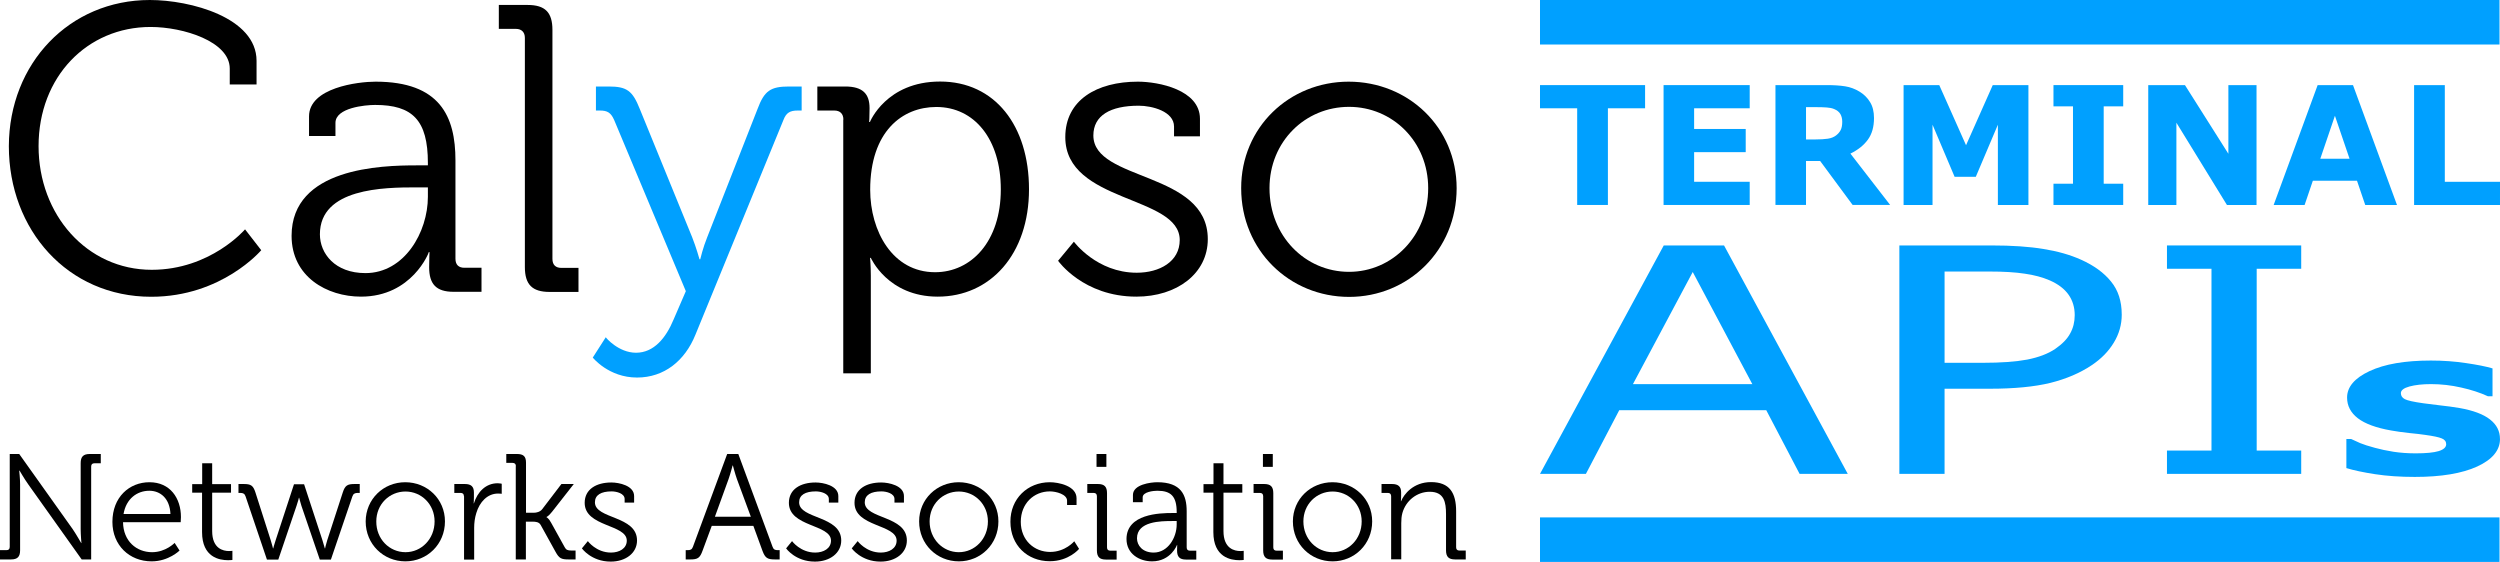
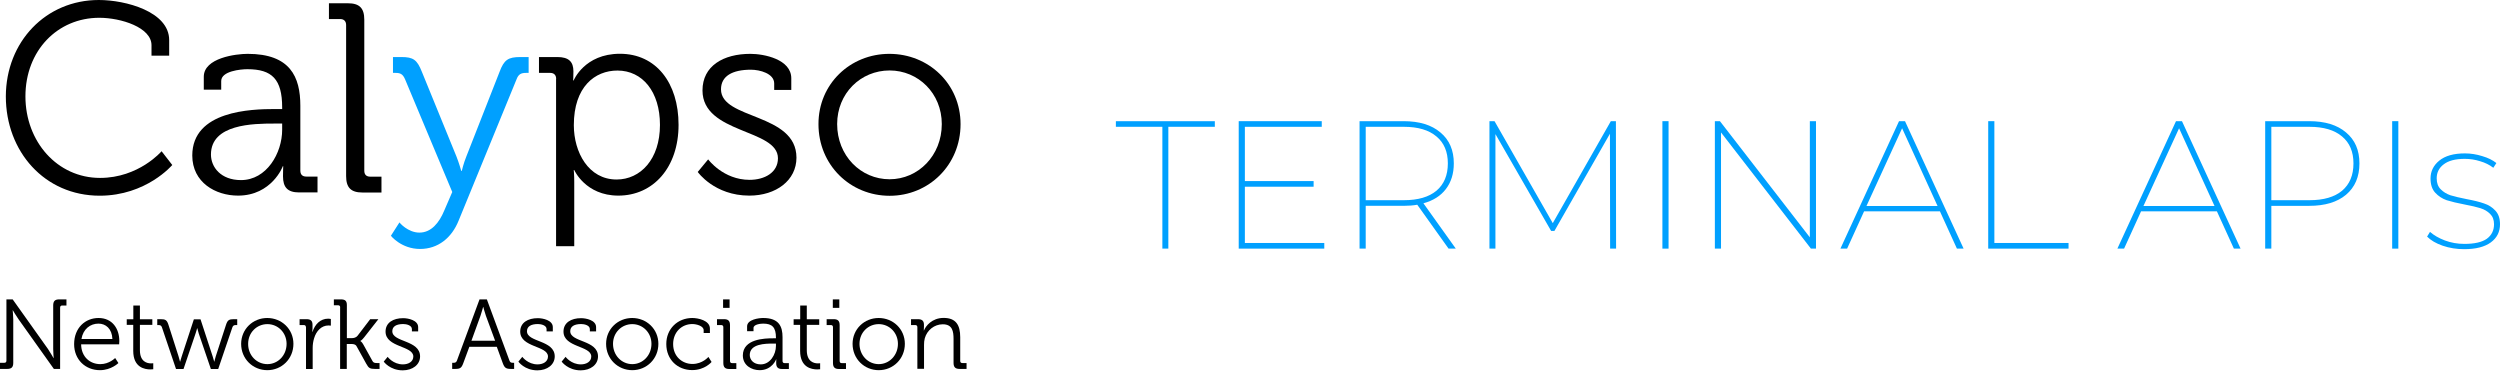
- <svg xmlns="http://www.w3.org/2000/svg" xmlns:xlink="http://www.w3.org/1999/xlink" version="1.1" id="Layer_1" x="0px" y="0px" viewBox="0 0 218 49" xml:space="preserve" width="218" height="49">
+ <svg xmlns="http://www.w3.org/2000/svg" xmlns:xlink="http://www.w3.org/1999/xlink" version="1.1" id="Layer_1" x="0px" y="0px" viewBox="0 0 330.588 48.972" xml:space="preserve" width="330.588" height="48.972">
  <defs id="defs67">
    <linearGradient id="linearGradient1483">
      <stop style="stop-color:#00a0ff;stop-opacity:1;" offset="0" id="stop1479" />
      <stop style="stop-color:#00a0ff;stop-opacity:0;" offset="1" id="stop1481" />
    </linearGradient>
    <linearGradient xlink:href="#linearGradient1483" id="linearGradient1485" x1="176.831" y1="-9.61" x2="285.089" y2="-9.61" gradientUnits="userSpaceOnUse" />
    <linearGradient xlink:href="#linearGradient1483" id="linearGradient1487" x1="177.421" y1="10.465" x2="285.651" y2="10.465" gradientUnits="userSpaceOnUse" />
  </defs>
  <style type="text/css" id="style2"> .st0{fill:#00A0FF;} </style>
  <g id="g18329" transform="matrix(1.102595,0,0,1.109219,-0.7387387,-0.299489)">
    <g id="g10">
      <path d="m 12.52,0.27 c 3.21,0 8.44,1.38 8.44,4.78 V 6.91 H 18.84 V 5.66 c 0,-2.12 -3.66,-3.27 -6.26,-3.27 -5.01,0 -8.86,3.91 -8.86,9.37 0,5.39 3.82,9.72 8.95,9.72 4.65,0 7.38,-3.18 7.38,-3.18 l 1.28,1.64 c 0,0 -3.11,3.66 -8.7,3.66 C 6.02,23.6 1.37,18.34 1.37,11.76 1.39,5.24 6.17,0.27 12.52,0.27 Z" id="path4" />
      <path d="m 33.61,13.27 h 0.9 v -0.19 c 0,-3.37 -1.22,-4.56 -4.17,-4.56 -0.8,0 -3.14,0.22 -3.14,1.41 v 1.03 H 25.11 V 9.42 c 0,-2.25 3.85,-2.73 5.26,-2.73 5.1,0 6.32,2.73 6.32,6.19 v 7.73 c 0,0.48 0.26,0.71 0.71,0.71 h 1.35 v 1.89 h -2.21 c -1.38,0 -1.93,-0.61 -1.93,-1.93 0,-0.71 0.03,-1.19 0.03,-1.19 h -0.06 c 0.03,0 -1.32,3.5 -5.36,3.5 -2.7,0 -5.49,-1.57 -5.49,-4.78 0,-5.35 7.09,-5.54 9.88,-5.54 z m -4.04,8.47 c 3.08,0 4.94,-3.21 4.94,-6 V 15 h -0.93 c -2.54,0 -7.61,0.06 -7.61,3.69 0,1.51 1.19,3.05 3.6,3.05 z" id="path6" />
      <path d="M 42.18,3.25 C 42.18,2.8 41.92,2.54 41.47,2.54 H 40.12 V 0.66 h 2.28 c 1.38,0 1.96,0.58 1.96,1.96 v 18 c 0,0.48 0.26,0.71 0.71,0.71 h 1.35 v 1.89 h -2.28 c -1.38,0 -1.96,-0.58 -1.96,-1.96 z" id="path8" />
    </g>
    <g id="g14">
      <path class="st0" d="m 50.97,28 c 1.41,0 2.37,-1.16 2.98,-2.63 L 54.91,23.16 49.24,9.7 C 48.98,9.12 48.7,8.96 48.12,8.96 H 47.8 V 7.07 h 1 c 1.44,0 1.89,0.32 2.47,1.77 l 4.14,10.08 c 0.32,0.8 0.58,1.73 0.58,1.73 h 0.06 c 0,0 0.22,-0.93 0.55,-1.73 L 60.58,8.84 c 0.54,-1.44 1.03,-1.77 2.5,-1.77 h 0.99 v 1.89 h -0.32 c -0.58,0 -0.9,0.16 -1.12,0.74 l -6.96,16.88 c -0.83,2.05 -2.47,3.37 -4.62,3.37 -2.25,0 -3.5,-1.57 -3.5,-1.57 l 1.03,-1.6 C 48.57,26.81 49.59,28 50.97,28 Z" id="path12" style="fill:#00a0ff;fill-opacity:1" />
    </g>
    <g id="g22">
      <path d="m 67.37,9.67 c 0,-0.45 -0.26,-0.71 -0.71,-0.71 H 65.31 V 7.07 h 2.21 c 1.38,0 1.92,0.58 1.92,1.7 0,0.64 -0.03,1.09 -0.03,1.09 h 0.06 c 0,0 1.28,-3.18 5.55,-3.18 4.33,0 7.03,3.47 7.03,8.47 0,5.1 -3.05,8.44 -7.22,8.44 -3.95,0 -5.29,-3.05 -5.29,-3.05 h -0.06 c 0,0 0.06,0.58 0.06,1.41 v 7.67 H 67.36 V 9.67 Z m 7.25,12 c 2.86,0 5.2,-2.41 5.2,-6.51 0,-3.95 -2.09,-6.48 -5.1,-6.48 -2.7,0 -5.23,1.93 -5.23,6.51 0,3.24 1.76,6.48 5.13,6.48 z" id="path16" />
      <path d="m 85.6,19.27 c 0,0 1.8,2.44 4.97,2.44 1.8,0 3.4,-0.87 3.4,-2.57 0,-3.53 -9.05,-2.89 -9.05,-8.09 0,-2.92 2.5,-4.36 5.74,-4.36 1.64,0 4.91,0.64 4.91,2.92 v 1.38 h -2.05 v -0.77 c 0,-1.19 -1.73,-1.64 -2.79,-1.64 -2.25,0 -3.59,0.77 -3.59,2.34 0,3.63 9.05,2.79 9.05,8.15 0,2.7 -2.44,4.52 -5.65,4.52 -4.2,0 -6.19,-2.82 -6.19,-2.82 z" id="path18" />
      <path d="m 107.33,6.69 c 4.72,0 8.54,3.59 8.54,8.38 0,4.88 -3.82,8.54 -8.5,8.54 -4.72,0 -8.54,-3.66 -8.54,-8.54 -0.01,-4.79 3.81,-8.38 8.5,-8.38 z m 0.03,14.95 c 3.43,0 6.26,-2.82 6.26,-6.58 0,-3.66 -2.82,-6.39 -6.26,-6.39 -3.47,0 -6.29,2.73 -6.29,6.39 0,3.76 2.82,6.58 6.29,6.58 z" id="path20" />
    </g>
    <g id="g62">
      <path d="m 0.67,43.52 h 0.51 c 0.17,0 0.26,-0.08 0.26,-0.26 v -7.3 h 0.75 l 4.23,5.91 c 0.28,0.41 0.67,1.09 0.67,1.09 h 0.02 c 0,0 -0.06,-0.65 -0.06,-1.09 v -5.19 c 0,-0.51 0.21,-0.72 0.72,-0.72 h 0.87 v 0.73 h -0.5 c -0.17,0 -0.26,0.08 -0.26,0.26 v 7.3 H 7.13 L 2.9,38.34 C 2.61,37.94 2.22,37.27 2.22,37.27 H 2.19 c 0,0 0.07,0.64 0.07,1.07 v 5.19 c 0,0.51 -0.21,0.72 -0.72,0.72 H 0.67 Z" id="path24" />
      <path d="m 12.49,38.18 c 1.64,0 2.49,1.26 2.49,2.74 0,0.14 -0.02,0.4 -0.02,0.4 H 10.4 c 0.02,1.5 1.07,2.36 2.3,2.36 1.08,0 1.78,-0.73 1.78,-0.73 l 0.39,0.6 c 0,0 -0.86,0.85 -2.21,0.85 -1.76,0 -3.1,-1.27 -3.1,-3.1 0,-1.95 1.34,-3.12 2.93,-3.12 z m 1.66,2.5 c -0.05,-1.23 -0.8,-1.83 -1.67,-1.83 -0.98,0 -1.84,0.64 -2.04,1.83 z" id="path26" />
      <path d="m 16.65,39 h -0.78 v -0.67 h 0.79 v -1.64 h 0.79 v 1.64 h 1.49 V 39 h -1.49 v 3.02 c 0,1.39 0.88,1.57 1.33,1.57 0.17,0 0.27,-0.02 0.27,-0.02 v 0.72 c 0,0 -0.14,0.02 -0.34,0.02 -0.68,0 -2.06,-0.22 -2.06,-2.21 z" id="path28" />
      <path d="m 20.09,39.29 c -0.07,-0.21 -0.2,-0.27 -0.41,-0.27 h -0.15 v -0.7 h 0.41 c 0.57,0 0.75,0.11 0.93,0.66 l 1.21,3.76 c 0.09,0.28 0.18,0.64 0.18,0.64 h 0.02 c 0,0 0.09,-0.35 0.19,-0.64 l 1.45,-4.4 h 0.8 l 1.45,4.4 c 0.09,0.28 0.19,0.64 0.19,0.64 h 0.02 c 0,0 0.07,-0.34 0.17,-0.64 l 1.23,-3.76 c 0.18,-0.55 0.37,-0.66 0.93,-0.66 h 0.41 v 0.7 h -0.17 c -0.2,0 -0.34,0.06 -0.41,0.27 l -1.7,4.97 H 25.96 L 24.51,40.04 C 24.42,39.75 24.33,39.4 24.33,39.4 h -0.02 c 0,0 -0.08,0.34 -0.19,0.64 l -1.44,4.22 h -0.9 z" id="path30" />
      <path d="m 32.72,38.18 c 1.73,0 3.14,1.32 3.14,3.08 0,1.79 -1.4,3.14 -3.13,3.14 -1.73,0 -3.14,-1.34 -3.14,-3.14 0.01,-1.76 1.41,-3.08 3.13,-3.08 z m 0.02,5.5 c 1.26,0 2.3,-1.04 2.3,-2.42 0,-1.34 -1.04,-2.35 -2.3,-2.35 -1.27,0 -2.31,1 -2.31,2.35 -0.01,1.38 1.03,2.42 2.31,2.42 z" id="path32" />
      <path d="m 37.36,39.28 c 0,-0.17 -0.09,-0.26 -0.26,-0.26 h -0.5 v -0.7 h 0.83 c 0.5,0 0.72,0.2 0.72,0.67 v 0.4 c 0,0.25 -0.02,0.45 -0.02,0.45 h 0.02 c 0.28,-0.9 0.94,-1.58 1.88,-1.58 0.17,0 0.32,0.04 0.32,0.04 v 0.79 c 0,0 -0.14,-0.02 -0.29,-0.02 -0.84,0 -1.46,0.66 -1.72,1.53 -0.12,0.38 -0.17,0.78 -0.17,1.16 v 2.5 h -0.8 v -4.98 z" id="path34" />
      <path d="m 41.47,36.92 c 0,-0.17 -0.09,-0.26 -0.26,-0.26 h -0.5 v -0.7 h 0.84 c 0.51,0 0.72,0.18 0.72,0.68 v 3.94 h 0.61 c 0.22,0 0.51,-0.07 0.67,-0.28 l 1.52,-1.98 h 0.98 l -1.71,2.17 c -0.29,0.37 -0.45,0.42 -0.45,0.42 v 0.02 c 0,0 0.18,0.08 0.37,0.44 l 1.07,1.92 c 0.11,0.2 0.22,0.26 0.54,0.26 h 0.32 v 0.7 h -0.55 c -0.59,0 -0.75,-0.09 -1.03,-0.59 L 43.43,41.54 C 43.3,41.3 43.02,41.28 42.8,41.28 h -0.54 v 2.97 h -0.8 v -7.33 z" id="path36" />
      <path d="m 47.16,42.81 c 0,0 0.66,0.9 1.83,0.9 0.66,0 1.25,-0.32 1.25,-0.94 0,-1.3 -3.33,-1.06 -3.33,-2.97 0,-1.07 0.92,-1.6 2.11,-1.6 0.6,0 1.8,0.24 1.8,1.07 v 0.51 H 50.07 V 39.5 c 0,-0.44 -0.64,-0.6 -1.03,-0.6 -0.83,0 -1.32,0.28 -1.32,0.86 0,1.33 3.33,1.03 3.33,3 0,0.99 -0.9,1.66 -2.08,1.66 -1.54,0 -2.28,-1.04 -2.28,-1.04 z" id="path38" />
      <path d="m 54.9,43.52 h 0.15 c 0.21,0 0.34,-0.04 0.42,-0.26 l 2.71,-7.3 h 0.88 l 2.71,7.3 c 0.08,0.22 0.2,0.26 0.42,0.26 h 0.14 v 0.73 h -0.38 c -0.59,0 -0.77,-0.12 -0.98,-0.68 l -0.72,-1.96 h -3.29 l -0.73,1.96 c -0.21,0.57 -0.38,0.68 -0.97,0.68 H 54.9 Z m 5.15,-2.63 -1.1,-2.96 c -0.14,-0.39 -0.32,-1.07 -0.32,-1.07 h -0.02 c 0,0 -0.18,0.68 -0.32,1.07 l -1.08,2.96 z" id="path40" />
      <path d="m 63.31,42.81 c 0,0 0.66,0.9 1.83,0.9 0.66,0 1.25,-0.32 1.25,-0.94 0,-1.3 -3.33,-1.06 -3.33,-2.97 0,-1.07 0.92,-1.6 2.11,-1.6 0.6,0 1.8,0.24 1.8,1.07 v 0.51 H 66.22 V 39.5 c 0,-0.44 -0.64,-0.6 -1.03,-0.6 -0.83,0 -1.32,0.28 -1.32,0.86 0,1.33 3.33,1.03 3.33,3 0,0.99 -0.9,1.66 -2.08,1.66 -1.55,0 -2.28,-1.04 -2.28,-1.04 z" id="path42" />
      <path d="m 68.5,42.81 c 0,0 0.66,0.9 1.83,0.9 0.66,0 1.25,-0.32 1.25,-0.94 0,-1.3 -3.33,-1.06 -3.33,-2.97 0,-1.07 0.92,-1.6 2.11,-1.6 0.6,0 1.8,0.24 1.8,1.07 v 0.51 H 71.41 V 39.5 c 0,-0.44 -0.64,-0.6 -1.03,-0.6 -0.83,0 -1.32,0.28 -1.32,0.86 0,1.33 3.33,1.03 3.33,3 0,0.99 -0.9,1.66 -2.08,1.66 -1.54,0 -2.28,-1.04 -2.28,-1.04 z" id="path44" />
      <path d="m 76.49,38.18 c 1.73,0 3.14,1.32 3.14,3.08 0,1.79 -1.4,3.14 -3.13,3.14 -1.73,0 -3.14,-1.34 -3.14,-3.14 0,-1.76 1.41,-3.08 3.13,-3.08 z m 0.01,5.5 c 1.26,0 2.3,-1.04 2.3,-2.42 0,-1.34 -1.04,-2.35 -2.3,-2.35 -1.27,0 -2.31,1 -2.31,2.35 0,1.38 1.04,2.42 2.31,2.42 z" id="path46" />
      <path d="m 83.7,38.18 c 0.67,0 2.11,0.28 2.11,1.26 v 0.53 h -0.75 v -0.34 c 0,-0.5 -0.86,-0.73 -1.36,-0.73 -1.27,0 -2.3,0.96 -2.3,2.39 0,1.46 1.07,2.37 2.32,2.37 1.21,0 1.91,-0.84 1.91,-0.84 l 0.38,0.6 c 0,0 -0.8,0.97 -2.32,0.97 -1.77,0 -3.11,-1.26 -3.11,-3.1 -0.01,-1.81 1.35,-3.11 3.12,-3.11 z" id="path48" />
      <path d="m 87.42,39.28 c 0,-0.17 -0.09,-0.26 -0.26,-0.26 h -0.5 v -0.7 h 0.84 c 0.51,0 0.72,0.21 0.72,0.72 v 4.26 c 0,0.18 0.09,0.26 0.26,0.26 h 0.5 v 0.7 h -0.84 c -0.51,0 -0.72,-0.21 -0.72,-0.72 z m -0.03,-3.32 h 0.78 v 1.01 h -0.78 z" id="path50" />
      <path d="m 93.4,40.6 h 0.33 v -0.07 c 0,-1.24 -0.45,-1.68 -1.53,-1.68 -0.29,0 -1.16,0.08 -1.16,0.52 v 0.38 h -0.77 v -0.57 c 0,-0.83 1.42,-1 1.93,-1 1.88,0 2.32,1 2.32,2.28 v 2.84 c 0,0.18 0.09,0.26 0.26,0.26 h 0.5 v 0.7 h -0.81 c -0.51,0 -0.71,-0.22 -0.71,-0.71 0,-0.26 0.01,-0.44 0.01,-0.44 h -0.02 c 0.01,0 -0.48,1.29 -1.97,1.29 -0.99,0 -2.02,-0.58 -2.02,-1.76 0.01,-1.97 2.61,-2.04 3.64,-2.04 z m -1.49,3.11 c 1.13,0 1.82,-1.18 1.82,-2.21 v -0.27 h -0.34 c -0.93,0 -2.8,0.02 -2.8,1.36 0,0.56 0.44,1.12 1.32,1.12 z" id="path52" />
      <path d="m 96.63,39 h -0.78 v -0.67 h 0.79 v -1.64 h 0.79 v 1.64 h 1.49 V 39 h -1.49 v 3.02 c 0,1.39 0.88,1.57 1.33,1.57 0.17,0 0.27,-0.02 0.27,-0.02 v 0.72 c 0,0 -0.14,0.02 -0.34,0.02 -0.68,0 -2.06,-0.22 -2.06,-2.21 z" id="path54" />
      <path d="m 100.57,39.28 c 0,-0.17 -0.09,-0.26 -0.26,-0.26 h -0.5 v -0.7 h 0.84 c 0.51,0 0.72,0.21 0.72,0.72 v 4.26 c 0,0.18 0.09,0.26 0.26,0.26 h 0.5 v 0.7 h -0.84 c -0.51,0 -0.72,-0.21 -0.72,-0.72 z m -0.02,-3.32 h 0.78 v 1.01 h -0.78 z" id="path56" />
      <path d="m 106.05,38.18 c 1.73,0 3.14,1.32 3.14,3.08 0,1.79 -1.4,3.14 -3.13,3.14 -1.73,0 -3.14,-1.34 -3.14,-3.14 0,-1.76 1.41,-3.08 3.13,-3.08 z m 0.01,5.5 c 1.26,0 2.3,-1.04 2.3,-2.42 0,-1.34 -1.04,-2.35 -2.3,-2.35 -1.27,0 -2.31,1 -2.31,2.35 0,1.38 1.04,2.42 2.31,2.42 z" id="path58" />
      <path d="m 110.69,39.28 c 0,-0.17 -0.09,-0.26 -0.26,-0.26 h -0.5 v -0.7 h 0.83 c 0.5,0 0.72,0.21 0.72,0.66 v 0.27 c 0,0.24 -0.02,0.42 -0.02,0.42 h 0.02 c 0.21,-0.54 0.97,-1.5 2.36,-1.5 1.47,0 1.99,0.84 1.99,2.3 v 2.82 c 0,0.18 0.09,0.26 0.26,0.26 h 0.5 v 0.7 h -0.84 c -0.51,0 -0.72,-0.21 -0.72,-0.72 v -2.84 c 0,-0.93 -0.14,-1.76 -1.29,-1.76 -1.01,0 -1.89,0.7 -2.16,1.67 -0.07,0.25 -0.09,0.52 -0.09,0.8 v 2.84 h -0.8 z" id="path60" />
    </g>
  </g>
-   <g id="g8190" transform="matrix(0.7029932,0,0,0.7029932,9.355902,22.92235)">
-     <g id="text1524" style="font-weight:bold;font-size:14.749px;line-height:10.975px;font-family:'Courier New';-inkscape-font-specification:'Courier New, Bold';letter-spacing:0px;word-spacing:0px;stroke-width:1.106px" />
-     <g id="text1524-1" style="font-weight:bold;font-size:16px;line-height:10px;font-family:'Open Sans';-inkscape-font-specification:'Open Sans, Bold';letter-spacing:0px;word-spacing:0px;stroke-width:1px" />
-     <path id="rect92030" style="vector-effect:none;fill:#00a0ff;fill-rule:evenodd;stroke-width:0.22;stop-color:#000000" d="m 177.714,-32.607 h 119.02 v 5.522 H 177.714 Z" />
-     <path id="rect92030-8" style="vector-effect:none;fill:#00a0ff;fill-rule:evenodd;stroke-width:0.22;stop-color:#000000" d="m 177.714,31.573 h 119.02 v 5.522 H 177.714 Z" />
+   <g id="g8190" transform="matrix(0.7029932,0,0,0.7029932,9.355902,25.98206)">
+     <text xml:space="preserve" style="font-style:normal;font-variant:normal;font-weight:bold;font-stretch:normal;font-size:14.749px;line-height:10.975px;font-family:'Courier New';-inkscape-font-specification:'Courier New, Bold';font-variant-ligatures:normal;font-variant-caps:normal;font-variant-numeric:normal;font-variant-east-asian:normal;letter-spacing:0px;word-spacing:0px;fill:#000000;fill-opacity:1;stroke:none;stroke-width:1.106px;stroke-linecap:butt;stroke-linejoin:miter;stroke-opacity:1" x="-15.793" y="48.274" id="text1524">
+       <tspan x="-15.793" y="48.274" style="font-style:normal;font-variant:normal;font-weight:bold;font-stretch:normal;font-size:14.749px;font-family:'Courier New';-inkscape-font-specification:'Courier New, Bold';font-variant-ligatures:normal;font-variant-caps:normal;font-variant-numeric:normal;font-variant-east-asian:normal;stroke-width:1.106px" id="tspan12437" />
+     </text>
+     <text xml:space="preserve" style="font-style:normal;font-variant:normal;font-weight:bold;font-stretch:normal;font-size:16px;line-height:10px;font-family:'Open Sans';-inkscape-font-specification:'Open Sans, Bold';font-variant-ligatures:normal;font-variant-caps:normal;font-variant-numeric:normal;font-variant-east-asian:normal;letter-spacing:0px;word-spacing:0px;fill:#000000;fill-opacity:1;stroke:none;stroke-width:1px;stroke-linecap:butt;stroke-linejoin:miter;stroke-opacity:1" x="124.893" y="39.222" id="text1524-1">
+       <tspan x="124.893" y="39.222" id="tspan1528-7" style="font-style:normal;font-variant:normal;font-weight:bold;font-stretch:normal;font-size:16px;font-family:'Open Sans';-inkscape-font-specification:'Open Sans, Bold';font-variant-ligatures:normal;font-variant-caps:normal;font-variant-numeric:normal;font-variant-east-asian:normal" />
+     </text>
+     <g id="g993" style="fill:#039efd;fill-opacity:1" />
    <g id="text6123" style="font-size:56.9px;line-height:1.25;stroke-width:1.422" />
-     <g aria-label="TERMINAL" transform="scale(0.9967628,1.003248)" id="text19958" style="font-weight:bold;font-size:20.384px;line-height:1.25;-inkscape-font-specification:'sans-serif, Bold';fill:#00a0ff;stroke-width:0.51">
-       <path d="m 191.369,-19.113 h -4.628 v 11.954 h -3.822 V -19.113 h -4.628 v -2.866 h 13.078 z" id="path1513" />
-       <path d="M 204.388,-7.159 H 193.669 V -21.979 h 10.719 v 2.866 h -6.917 v 2.558 h 6.42 v 2.866 h -6.42 v 3.663 h 6.917 z" id="path1515" />
-       <path d="m 215.904,-17.441 q 0,-0.557 -0.229,-0.955 -0.229,-0.398 -0.786,-0.627 -0.388,-0.159 -0.906,-0.189 -0.518,-0.04 -1.204,-0.04 h -1.383 v 3.991 h 1.174 q 0.916,0 1.533,-0.09 0.617,-0.09 1.035,-0.408 0.398,-0.309 0.577,-0.677 0.189,-0.378 0.189,-1.005 z m 5.962,10.281 h -4.668 l -4.041,-5.434 h -1.762 v 5.434 h -3.802 V -21.979 h 6.41 q 1.314,0 2.259,0.149 0.946,0.149 1.772,0.647 0.836,0.498 1.324,1.294 0.498,0.786 0.498,1.981 0,1.642 -0.766,2.677 -0.756,1.035 -2.17,1.722 z" id="path1517" />
-       <path d="m 239.074,-7.159 h -3.802 v -9.923 l -2.747,6.44 h -2.638 l -2.747,-6.44 v 9.923 h -3.603 V -21.979 h 4.439 l 3.334,7.435 3.324,-7.435 h 4.439 z" id="path1519" />
-       <path d="m 250.869,-7.159 h -8.679 v -2.628 h 2.429 v -9.565 h -2.429 v -2.628 h 8.679 v 2.628 h -2.429 v 9.565 h 2.429 z" id="path1521" />
-       <path d="m 267.46,-7.159 h -3.683 l -6.29,-10.172 v 10.172 h -3.503 V -21.979 h 4.568 l 5.404,8.49 v -8.49 h 3.503 z" id="path1523" />
-       <path d="m 284.938,-7.159 h -3.951 l -1.025,-2.996 h -5.494 l -1.025,2.996 h -3.852 l 5.474,-14.82 h 4.399 z m -5.902,-5.713 -1.821,-5.315 -1.821,5.315 z" id="path1525" />
-       <path d="M 297.757,-7.159 H 287.068 V -21.979 h 3.822 v 11.954 h 6.868 z" id="path1527" />
-     </g>
-     <g aria-label="APIs" transform="scale(1.219941,0.8197117)" id="text19958-7" style="font-size:47.544px;line-height:0;-inkscape-font-specification:'sans-serif, Normal';fill:#00a0ff;stroke-width:1.189">
-       <path d="m 176.968,31.93 h -4.898 l -3.389,-9.634 h -14.95 l -3.389,9.634 h -4.666 l 12.582,-34.567 h 6.129 z M 167.264,18.35 161.205,1.38 155.123,18.35 Z" style="line-height:0.85" id="path1504" />
-       <path d="m 204.826,7.81 q 0,2.298 -0.813,4.272 -0.789,1.95 -2.229,3.389 -1.788,1.788 -4.225,2.693 -2.438,0.882 -6.152,0.882 h -4.597 V 31.93 h -4.597 V -2.637 h 9.379 q 3.111,0 5.27,0.534 2.159,0.511 3.83,1.625 1.973,1.323 3.041,3.297 1.091,1.973 1.091,4.991 z m -4.782,0.116 q 0,-1.788 -0.627,-3.111 -0.627,-1.323 -1.904,-2.159 -1.114,-0.72 -2.554,-1.021 -1.416,-0.325 -3.598,-0.325 h -4.55 v 13.813 h 3.877 q 2.786,0 4.527,-0.488 1.741,-0.511 2.832,-1.602 1.091,-1.114 1.532,-2.345 0.464,-1.23 0.464,-2.763 z" style="line-height:0.85" id="path1506" />
-       <path d="m 223.073,31.93 h -13.65 v -3.529 h 4.527 V 0.892 h -4.527 V -2.637 h 13.65 v 3.529 h -4.527 V 28.402 h 4.527 z" style="line-height:0.85" id="path1508" />
-       <path d="m 243.285,26.64 q 0,2.586 -2.318,4.176 -2.319,1.575 -6.346,1.575 -2.229,0 -4.043,-0.416 -1.813,-0.416 -2.913,-0.921 v -4.399 h 0.49 q 0.401,0.282 0.921,0.624 0.535,0.327 1.501,0.713 0.832,0.342 1.887,0.594 1.055,0.238 2.259,0.238 1.575,0 2.333,-0.342 0.758,-0.357 0.758,-1.04 0,-0.609 -0.446,-0.877 -0.446,-0.282 -1.694,-0.535 -0.594,-0.134 -1.62,-0.282 -1.011,-0.163 -1.843,-0.386 -2.274,-0.594 -3.374,-1.843 -1.1,-1.263 -1.1,-3.136 0,-2.408 2.274,-3.998 2.289,-1.605 6.242,-1.605 1.873,0 3.582,0.386 1.724,0.372 2.69,0.803 v 4.221 h -0.461 q -1.189,-0.817 -2.72,-1.323 -1.516,-0.52 -3.076,-0.52 -1.293,0 -2.185,0.357 -0.877,0.357 -0.877,1.011 0,0.594 0.401,0.907 0.401,0.312 1.887,0.624 0.817,0.163 1.754,0.327 0.951,0.149 1.902,0.386 2.11,0.55 3.121,1.739 1.011,1.174 1.011,2.943 z" style="font-weight:bold;font-size:30.438px;-inkscape-font-specification:'sans-serif, Bold'" id="path1510" />
+     <g aria-label="TERMINAL APIs" transform="scale(0.9967628,1.003248)" id="text19958-7" style="font-weight:bold;font-size:34.14px;line-height:1.25;-inkscape-font-specification:'sans-serif, Bold';fill:#00a0ff;stroke-width:0.51">
+       <path d="m 206.004,-13.063 h -8.774 v -1.058 h 18.674 v 1.058 h -8.774 V 9.776 h -1.127 z" style="font-family:Montserrat;-inkscape-font-specification:'Montserrat,  weight=275';text-align:center;text-anchor:middle" id="path512" />
+       <path d="M 236.559,8.718 V 9.776 H 220.411 V -14.121 h 15.67 v 1.058 h -14.509 v 10.174 h 12.973 v 1.058 H 221.572 V 8.718 Z" style="font-family:Montserrat;-inkscape-font-specification:'Montserrat,  weight=275';text-align:center;text-anchor:middle" id="path514" />
+       <path d="m 260.013,9.776 -5.906,-8.228 q -1.161,0.205 -2.595,0.205 h -7.135 v 8.023 h -1.161 V -14.121 h 8.296 q 4.472,0 6.965,2.117 2.526,2.083 2.526,5.804 0,2.868 -1.502,4.814 -1.468,1.912 -4.233,2.663 l 6.111,8.501 z m -8.432,-9.081 q 3.994,0 6.145,-1.775 2.151,-1.809 2.151,-5.121 0,-3.277 -2.151,-5.053 -2.151,-1.809 -6.145,-1.809 h -7.203 V 0.695 Z" style="font-family:Montserrat;-inkscape-font-specification:'Montserrat,  weight=275';text-align:center;text-anchor:middle" id="path516" />
+       <path d="m 290.5,9.776 -0.034,-21.542 -10.481,18.231 h -0.615 L 268.856,-11.697 V 9.776 h -1.127 V -14.121 h 0.956 l 10.993,19.118 10.959,-19.118 h 0.956 l 0.034,23.898 z" style="font-family:Montserrat;-inkscape-font-specification:'Montserrat,  weight=275';text-align:center;text-anchor:middle" id="path518" />
+       <path d="m 300.367,-14.121 h 1.161 V 9.776 h -1.161 z" style="font-family:Montserrat;-inkscape-font-specification:'Montserrat,  weight=275';text-align:center;text-anchor:middle" id="path520" />
+       <path d="M 329.351,-14.121 V 9.776 h -0.956 L 311.428,-12.005 V 9.776 h -1.161 V -14.121 h 0.956 L 328.19,7.66 V -14.121 Z" style="font-family:Montserrat;-inkscape-font-specification:'Montserrat,  weight=275';text-align:center;text-anchor:middle" id="path522" />
+       <path d="m 352.737,2.778 h -14.305 l -3.209,6.999 h -1.263 l 11.061,-23.898 h 1.127 l 11.061,23.898 h -1.263 z m -0.444,-0.99 -6.691,-14.578 -6.726,14.578 z" style="font-family:Montserrat;-inkscape-font-specification:'Montserrat,  weight=275';text-align:center;text-anchor:middle" id="path524" />
+       <path d="m 361.852,-14.121 h 1.161 V 8.718 h 13.997 v 1.058 h -15.158 z" style="font-family:Montserrat;-inkscape-font-specification:'Montserrat,  weight=275';text-align:center;text-anchor:middle" id="path526" />
+       <path d="m 405.005,2.778 h -14.305 l -3.209,6.999 h -1.263 L 397.289,-14.121 h 1.127 l 11.061,23.898 h -1.263 z m -0.444,-0.99 -6.691,-14.578 -6.726,14.578 z" style="font-family:Montserrat;-inkscape-font-specification:'Montserrat,  weight=275';text-align:center;text-anchor:middle" id="path528" />
+       <path d="m 422.416,-14.121 q 4.472,0 6.965,2.117 2.526,2.083 2.526,5.804 0,3.755 -2.526,5.872 -2.492,2.083 -6.965,2.083 h -7.135 v 8.023 h -1.161 V -14.121 Z m 0.068,14.817 q 3.994,0 6.145,-1.775 2.151,-1.809 2.151,-5.121 0,-3.277 -2.151,-5.053 -2.151,-1.809 -6.145,-1.809 h -7.203 V 0.695 Z" style="font-family:Montserrat;-inkscape-font-specification:'Montserrat,  weight=275';text-align:center;text-anchor:middle" id="path530" />
+       <path d="m 438.086,-14.121 h 1.161 V 9.776 h -1.161 z" style="font-family:Montserrat;-inkscape-font-specification:'Montserrat,  weight=275';text-align:center;text-anchor:middle" id="path532" />
+       <path d="m 451.674,9.879 q -2.151,0 -4.063,-0.649 -1.878,-0.649 -2.936,-1.707 l 0.546,-0.888 q 1.092,0.956 2.799,1.605 1.741,0.649 3.687,0.649 2.868,0 4.233,-0.956 1.366,-0.99 1.366,-2.731 0,-1.229 -0.751,-1.946 -0.717,-0.717 -1.809,-1.058 -1.092,-0.341 -2.936,-0.683 -2.151,-0.41 -3.448,-0.819 -1.263,-0.444 -2.151,-1.4 -0.888,-0.956 -0.888,-2.663 0,-2.014 1.639,-3.346 1.673,-1.366 4.848,-1.366 1.639,0 3.277,0.512 1.639,0.478 2.663,1.297 l -0.58,0.888 q -1.058,-0.819 -2.492,-1.229 -1.4,-0.444 -2.902,-0.444 -2.629,0 -3.96,1.024 -1.331,0.99 -1.331,2.629 0,1.297 0.751,2.048 0.751,0.751 1.844,1.127 1.127,0.341 3.038,0.717 2.048,0.376 3.312,0.819 1.263,0.41 2.117,1.331 0.888,0.922 0.888,2.56 0,2.151 -1.741,3.414 -1.741,1.263 -5.019,1.263 z" style="font-family:Montserrat;-inkscape-font-specification:'Montserrat,  weight=275';text-align:center;text-anchor:middle" id="path534" />
    </g>
  </g>
</svg>
